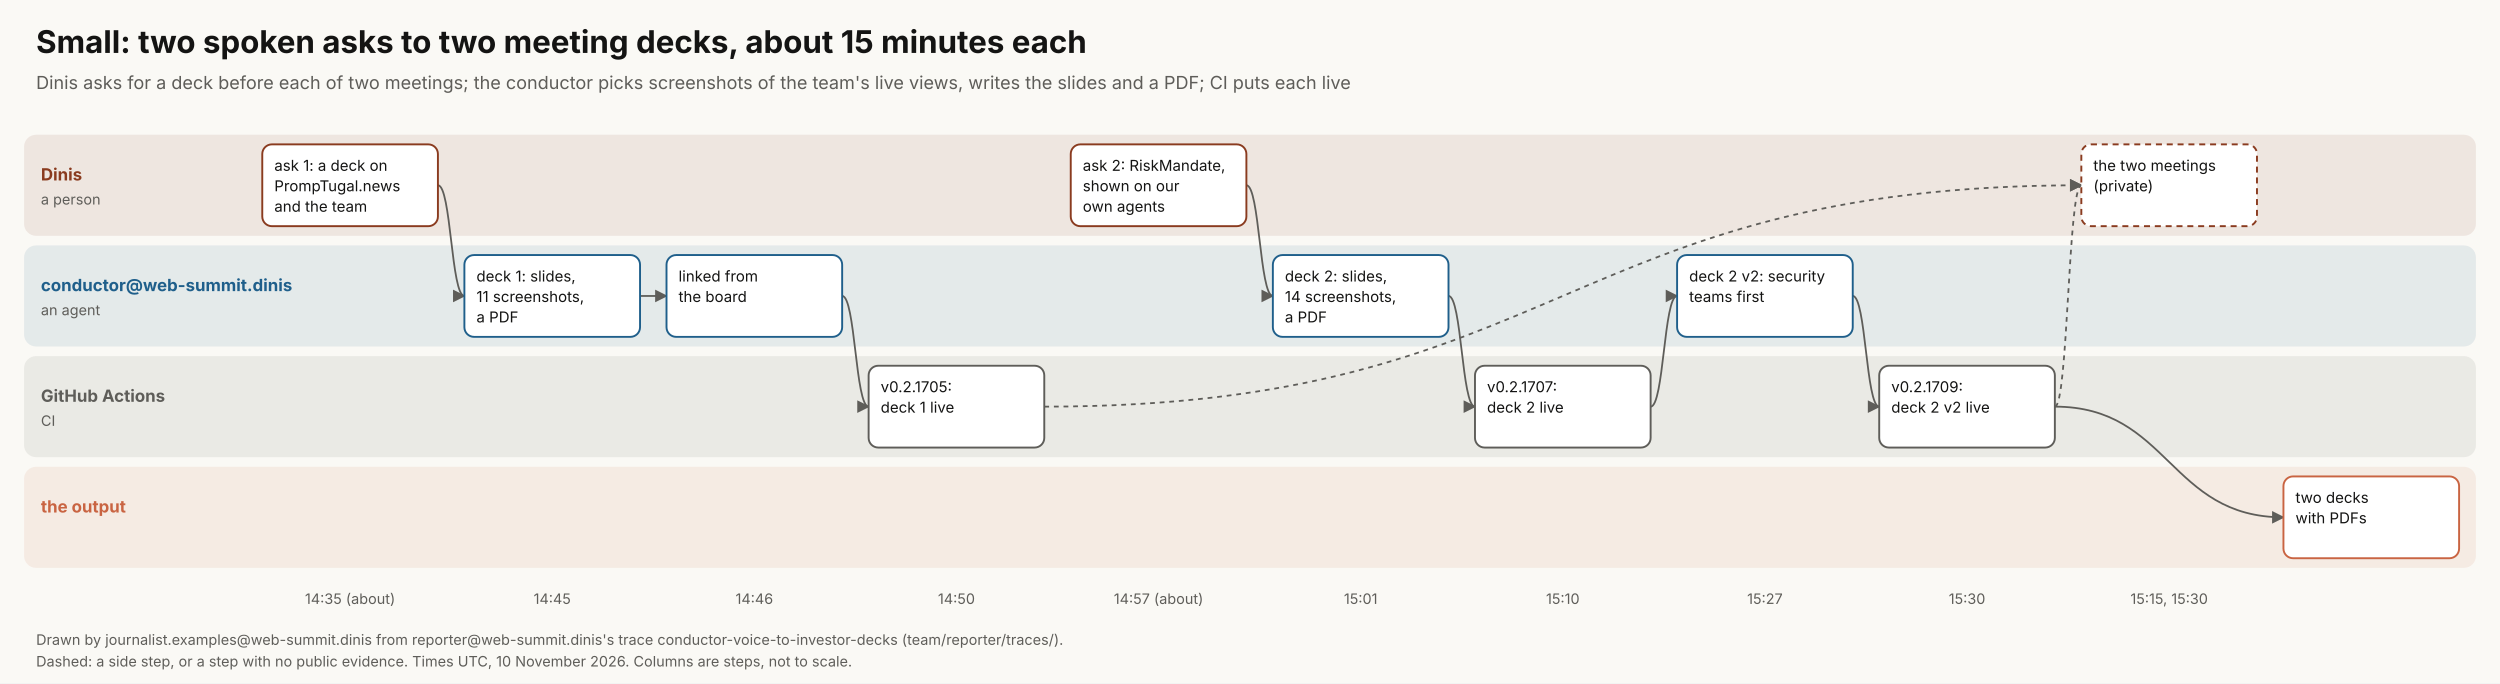
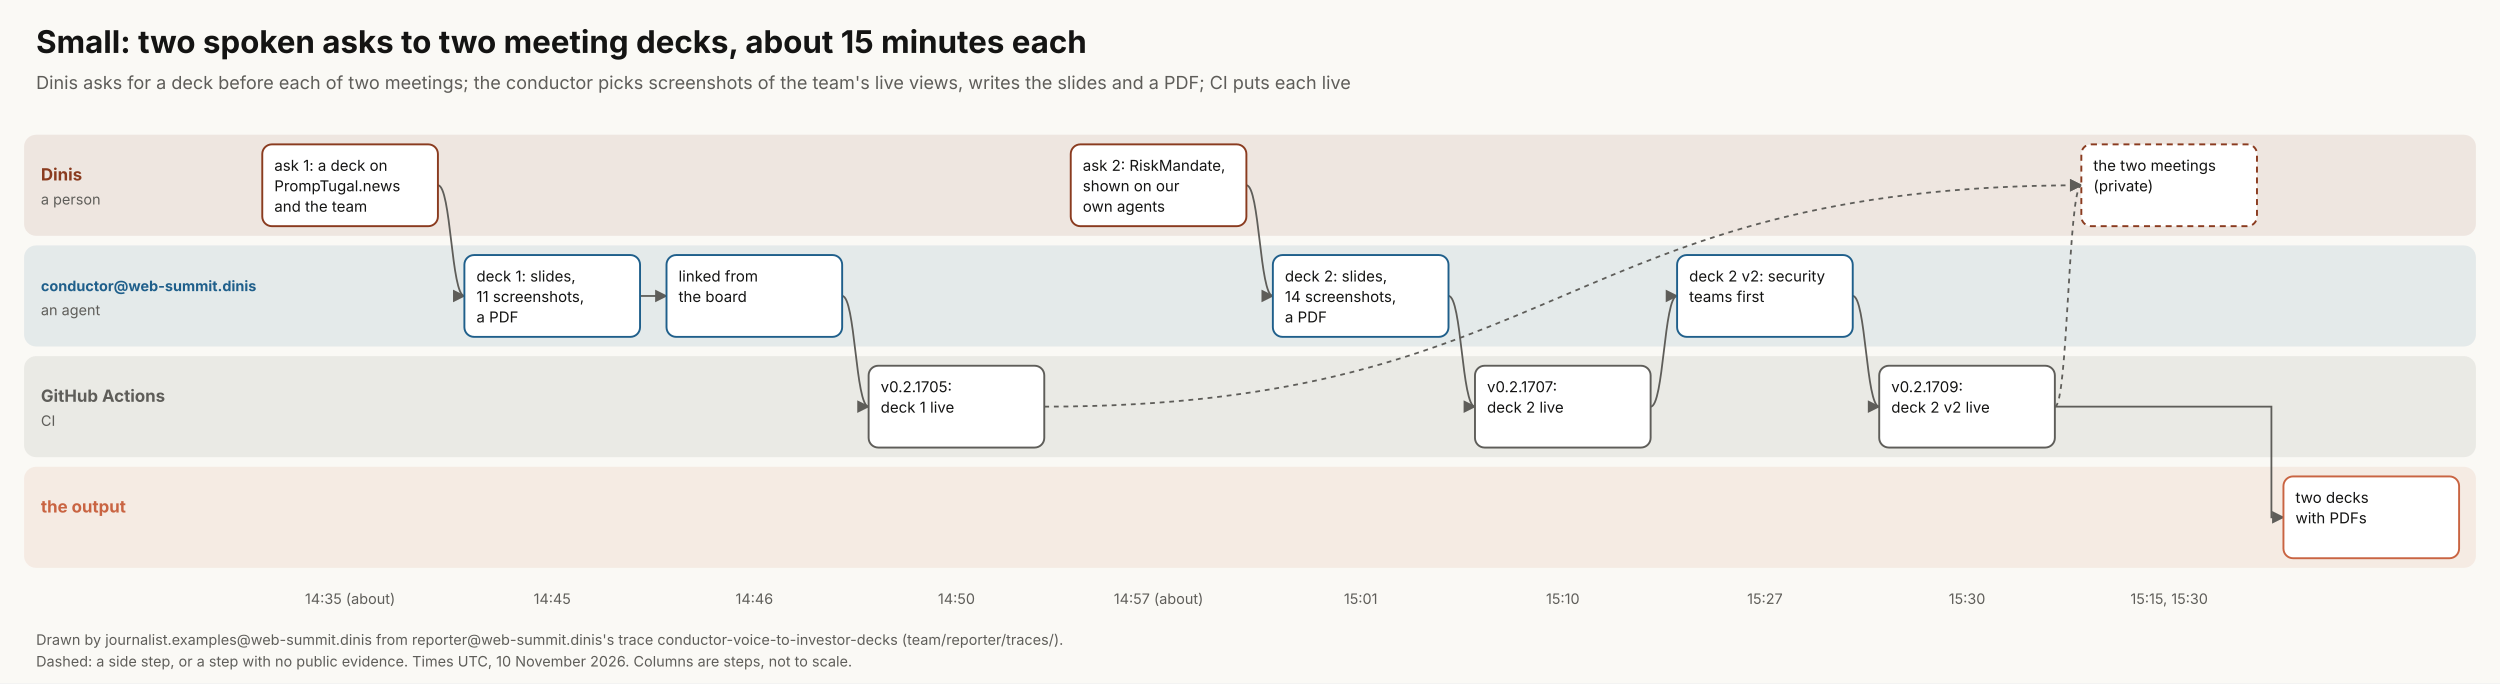
<svg xmlns="http://www.w3.org/2000/svg" viewBox="0 0 2078 568" font-family="Inter, -apple-system, Segoe UI, Helvetica, Arial, sans-serif">
  <rect width="2078" height="568" fill="#faf9f5" />
  <text x="30" y="44" font-size="26" font-weight="700" fill="#141413">Small: two spoken asks to two meeting decks, about 15 minutes each</text>
  <text x="30" y="74" font-size="15" fill="#5e5d59">Dinis asks for a deck before each of two meetings; the conductor picks screenshots of the team's live views, writes the slides and a PDF; CI puts each live</text>
  <defs>
    <marker id="a" viewBox="0 0 10 10" refX="9" refY="5" markerWidth="7" markerHeight="7" orient="auto">
      <path d="M0,0L10,5L0,10z" fill="#5e5d59" />
    </marker>
  </defs>
  <rect x="20" y="112" width="2038" height="84" rx="10" fill="#8a3b1f" fill-opacity="0.10" />
  <text x="34" y="150" font-size="14" font-weight="700" fill="#8a3b1f">Dinis</text>
  <text x="34" y="170" font-size="12" fill="#5e5d59">a person</text>
  <rect x="20" y="204" width="2038" height="84" rx="10" fill="#1f5f8b" fill-opacity="0.10" />
-   <text x="34" y="242" font-size="14" font-weight="700" fill="#1f5f8b">conductor@web-summit.dinis</text>
+   <text x="34" y="242" font-size="12" font-weight="700" fill="#1f5f8b">conductor@web-summit.dinis</text>
  <text x="34" y="262" font-size="12" fill="#5e5d59">an agent</text>
  <rect x="20" y="296" width="2038" height="84" rx="10" fill="#5e5d59" fill-opacity="0.10" />
  <text x="34" y="334" font-size="14" font-weight="700" fill="#5e5d59">GitHub Actions</text>
  <text x="34" y="354" font-size="12" fill="#5e5d59">CI</text>
  <rect x="20" y="388" width="2038" height="84" rx="10" fill="#c96442" fill-opacity="0.10" />
  <text x="34" y="426" font-size="14" font-weight="700" fill="#c96442">the output</text>
  <path d="M364,154.0 C375.0,154.0 375.0,246.0 386,246.0" fill="none" stroke="#5e5d59" stroke-width="1.5" marker-end="url(#a)" />
  <path d="M532,246.0 C543.0,246.0 543.0,246.0 554,246.0" fill="none" stroke="#5e5d59" stroke-width="1.5" marker-end="url(#a)" />
  <path d="M700,246.0 C711.0,246.0 711.0,338.0 722,338.0" fill="none" stroke="#5e5d59" stroke-width="1.5" marker-end="url(#a)" />
  <path d="M1036,154.0 C1047.0,154.0 1047.0,246.0 1058,246.0" fill="none" stroke="#5e5d59" stroke-width="1.5" marker-end="url(#a)" />
  <path d="M1204,246.0 C1215.0,246.0 1215.0,338.0 1226,338.0" fill="none" stroke="#5e5d59" stroke-width="1.5" marker-end="url(#a)" />
  <path d="M1372,338.0 C1383.0,338.0 1383.0,246.0 1394,246.0" fill="none" stroke="#5e5d59" stroke-width="1.5" marker-end="url(#a)" />
  <path d="M1540,246.0 C1551.0,246.0 1551.0,338.0 1562,338.0" fill="none" stroke="#5e5d59" stroke-width="1.5" marker-end="url(#a)" />
  <path d="M868,338.0 C1299.0,338.0 1299.0,154.0 1730,154.0" fill="none" stroke="#5e5d59" stroke-width="1.5" marker-end="url(#a)" stroke-dasharray="4 4" />
  <path d="M1708,338.0 C1719.0,338.0 1719.0,154.0 1730,154.0" fill="none" stroke="#5e5d59" stroke-width="1.5" marker-end="url(#a)" stroke-dasharray="4 4" />
-   <path d="M1708,338.0 C1803.0,338.0 1803.0,430.0 1898,430.0" fill="none" stroke="#5e5d59" stroke-width="1.5" marker-end="url(#a)" />
+   <path d="M1708,338.0 H1888 V430.0 H1898" fill="none" stroke="#5e5d59" stroke-width="1.5" marker-end="url(#a)" />
  <rect x="218" y="120" width="146" height="68" rx="8" fill="#ffffff" stroke="#8a3b1f" stroke-width="1.6" />
  <text x="228" y="142" font-size="12.5" fill="#141413">ask 1: a deck on</text>
  <text x="228" y="159" font-size="12.5" fill="#141413">PrompTugal.news</text>
  <text x="228" y="176" font-size="12.5" fill="#141413">and the team</text>
  <text x="291.0" y="502" font-size="12" fill="#5e5d59" text-anchor="middle">14:35 (about)</text>
  <rect x="386" y="212" width="146" height="68" rx="8" fill="#ffffff" stroke="#1f5f8b" stroke-width="1.6" />
  <text x="396" y="234" font-size="12.5" fill="#141413">deck 1: slides,</text>
  <text x="396" y="251" font-size="12.5" fill="#141413">11 screenshots,</text>
  <text x="396" y="268" font-size="12.5" fill="#141413">a PDF</text>
  <text x="459.0" y="502" font-size="12" fill="#5e5d59" text-anchor="middle">14:45</text>
  <rect x="554" y="212" width="146" height="68" rx="8" fill="#ffffff" stroke="#1f5f8b" stroke-width="1.6" />
  <text x="564" y="234" font-size="12.5" fill="#141413">linked from</text>
  <text x="564" y="251" font-size="12.5" fill="#141413">the board</text>
  <text x="627.0" y="502" font-size="12" fill="#5e5d59" text-anchor="middle">14:46</text>
  <rect x="722" y="304" width="146" height="68" rx="8" fill="#ffffff" stroke="#5e5d59" stroke-width="1.6" />
  <text x="732" y="326" font-size="12.5" fill="#141413">v0.2.1705:</text>
  <text x="732" y="343" font-size="12.5" fill="#141413">deck 1 live</text>
  <text x="795.0" y="502" font-size="12" fill="#5e5d59" text-anchor="middle">14:50</text>
  <rect x="890" y="120" width="146" height="68" rx="8" fill="#ffffff" stroke="#8a3b1f" stroke-width="1.6" />
  <text x="900" y="142" font-size="12.5" fill="#141413">ask 2: RiskMandate,</text>
  <text x="900" y="159" font-size="12.5" fill="#141413">shown on our</text>
  <text x="900" y="176" font-size="12.5" fill="#141413">own agents</text>
  <text x="963.0" y="502" font-size="12" fill="#5e5d59" text-anchor="middle">14:57 (about)</text>
  <rect x="1058" y="212" width="146" height="68" rx="8" fill="#ffffff" stroke="#1f5f8b" stroke-width="1.6" />
  <text x="1068" y="234" font-size="12.5" fill="#141413">deck 2: slides,</text>
  <text x="1068" y="251" font-size="12.5" fill="#141413">14 screenshots,</text>
  <text x="1068" y="268" font-size="12.5" fill="#141413">a PDF</text>
  <text x="1131.0" y="502" font-size="12" fill="#5e5d59" text-anchor="middle">15:01</text>
  <rect x="1226" y="304" width="146" height="68" rx="8" fill="#ffffff" stroke="#5e5d59" stroke-width="1.6" />
  <text x="1236" y="326" font-size="12.5" fill="#141413">v0.2.1707:</text>
  <text x="1236" y="343" font-size="12.5" fill="#141413">deck 2 live</text>
  <text x="1299.0" y="502" font-size="12" fill="#5e5d59" text-anchor="middle">15:10</text>
  <rect x="1394" y="212" width="146" height="68" rx="8" fill="#ffffff" stroke="#1f5f8b" stroke-width="1.6" />
  <text x="1404" y="234" font-size="12.5" fill="#141413">deck 2 v2: security</text>
  <text x="1404" y="251" font-size="12.5" fill="#141413">teams first</text>
  <text x="1467.0" y="502" font-size="12" fill="#5e5d59" text-anchor="middle">15:27</text>
  <rect x="1562" y="304" width="146" height="68" rx="8" fill="#ffffff" stroke="#5e5d59" stroke-width="1.6" />
  <text x="1572" y="326" font-size="12.5" fill="#141413">v0.2.1709:</text>
  <text x="1572" y="343" font-size="12.5" fill="#141413">deck 2 v2 live</text>
  <text x="1635.0" y="502" font-size="12" fill="#5e5d59" text-anchor="middle">15:30</text>
  <rect x="1730" y="120" width="146" height="68" rx="8" fill="#ffffff" stroke="#8a3b1f" stroke-width="1.6" stroke-dasharray="5 4" />
  <text x="1740" y="142" font-size="12.5" fill="#141413">the two meetings</text>
  <text x="1740" y="159" font-size="12.5" fill="#141413">(private)</text>
  <text x="1803.0" y="502" font-size="12" fill="#5e5d59" text-anchor="middle">15:15, 15:30</text>
  <rect x="1898" y="396" width="146" height="68" rx="8" fill="#ffffff" stroke="#c96442" stroke-width="1.6" />
  <text x="1908" y="418" font-size="12.5" fill="#141413">two decks</text>
  <text x="1908" y="435" font-size="12.5" fill="#141413">with PDFs</text>
  <text x="30" y="536" font-size="12" fill="#5e5d59">Drawn by journalist.examples@web-summit.dinis from reporter@web-summit.dinis's trace conductor-voice-to-investor-decks (team/reporter/traces/).</text>
  <text x="30" y="554" font-size="12" fill="#5e5d59">Dashed: a side step, or a step with no public evidence. Times UTC, 10 November 2026. Columns are steps, not to scale.</text>
</svg>
